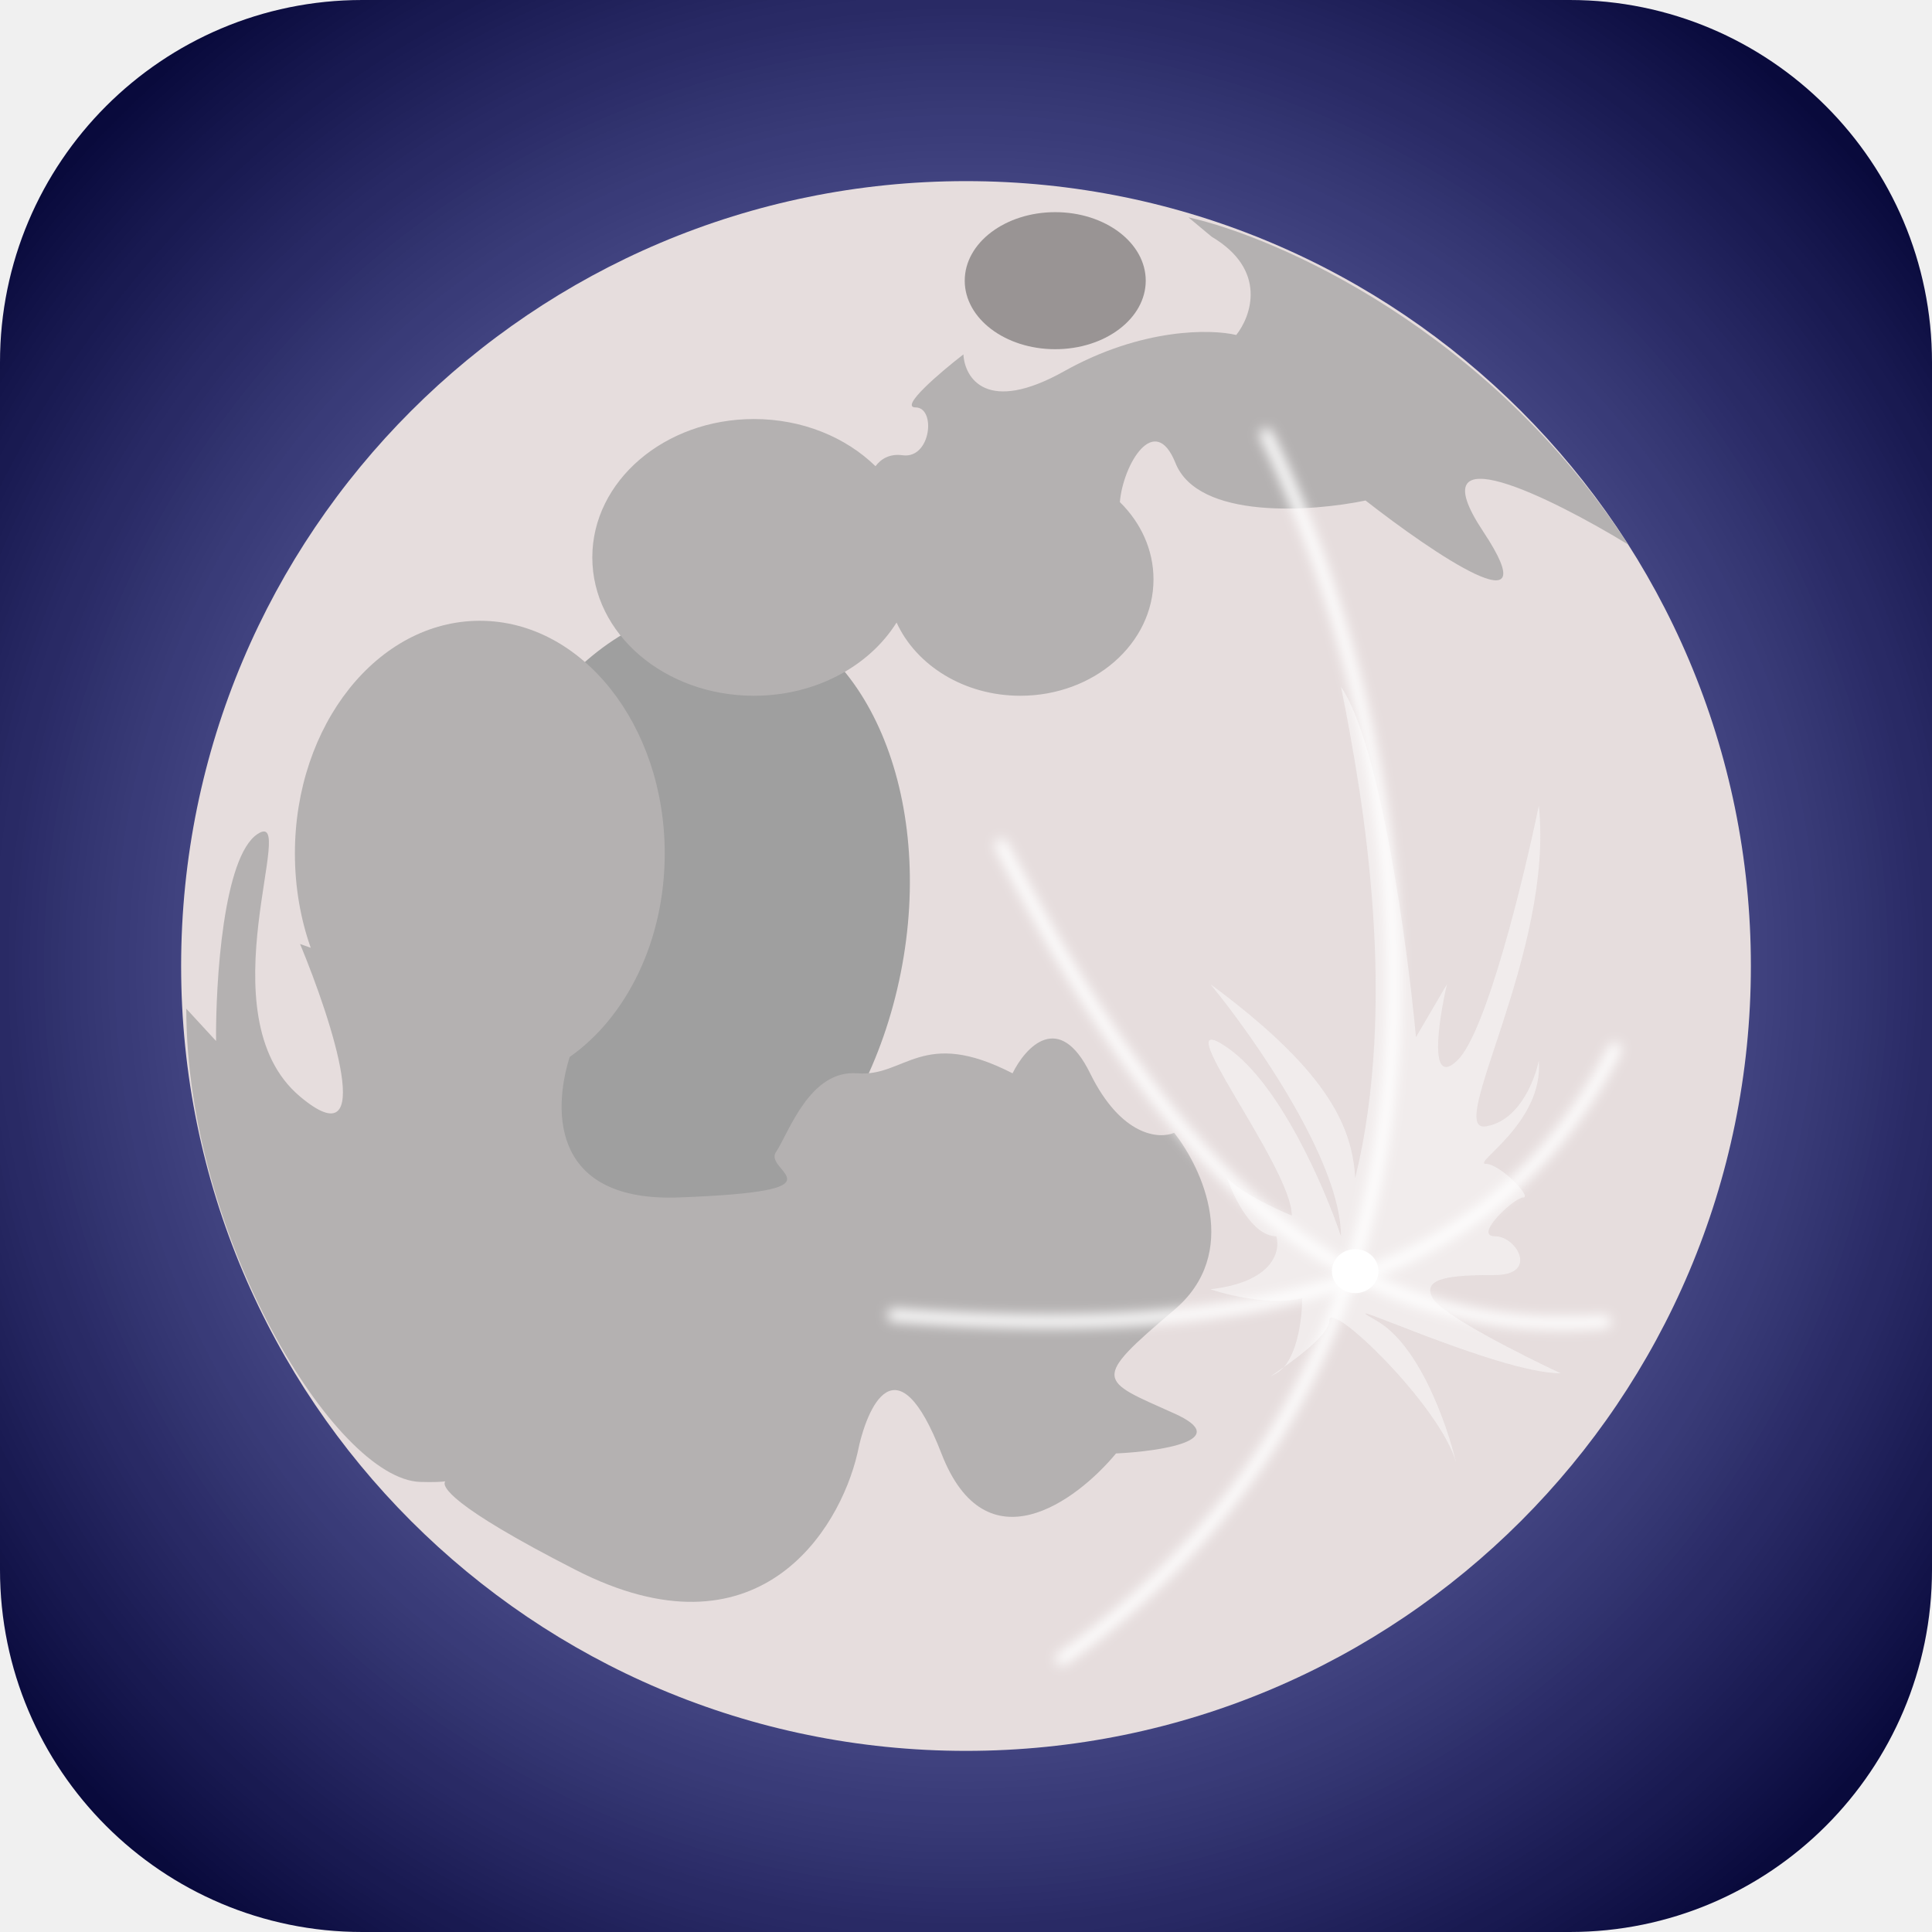
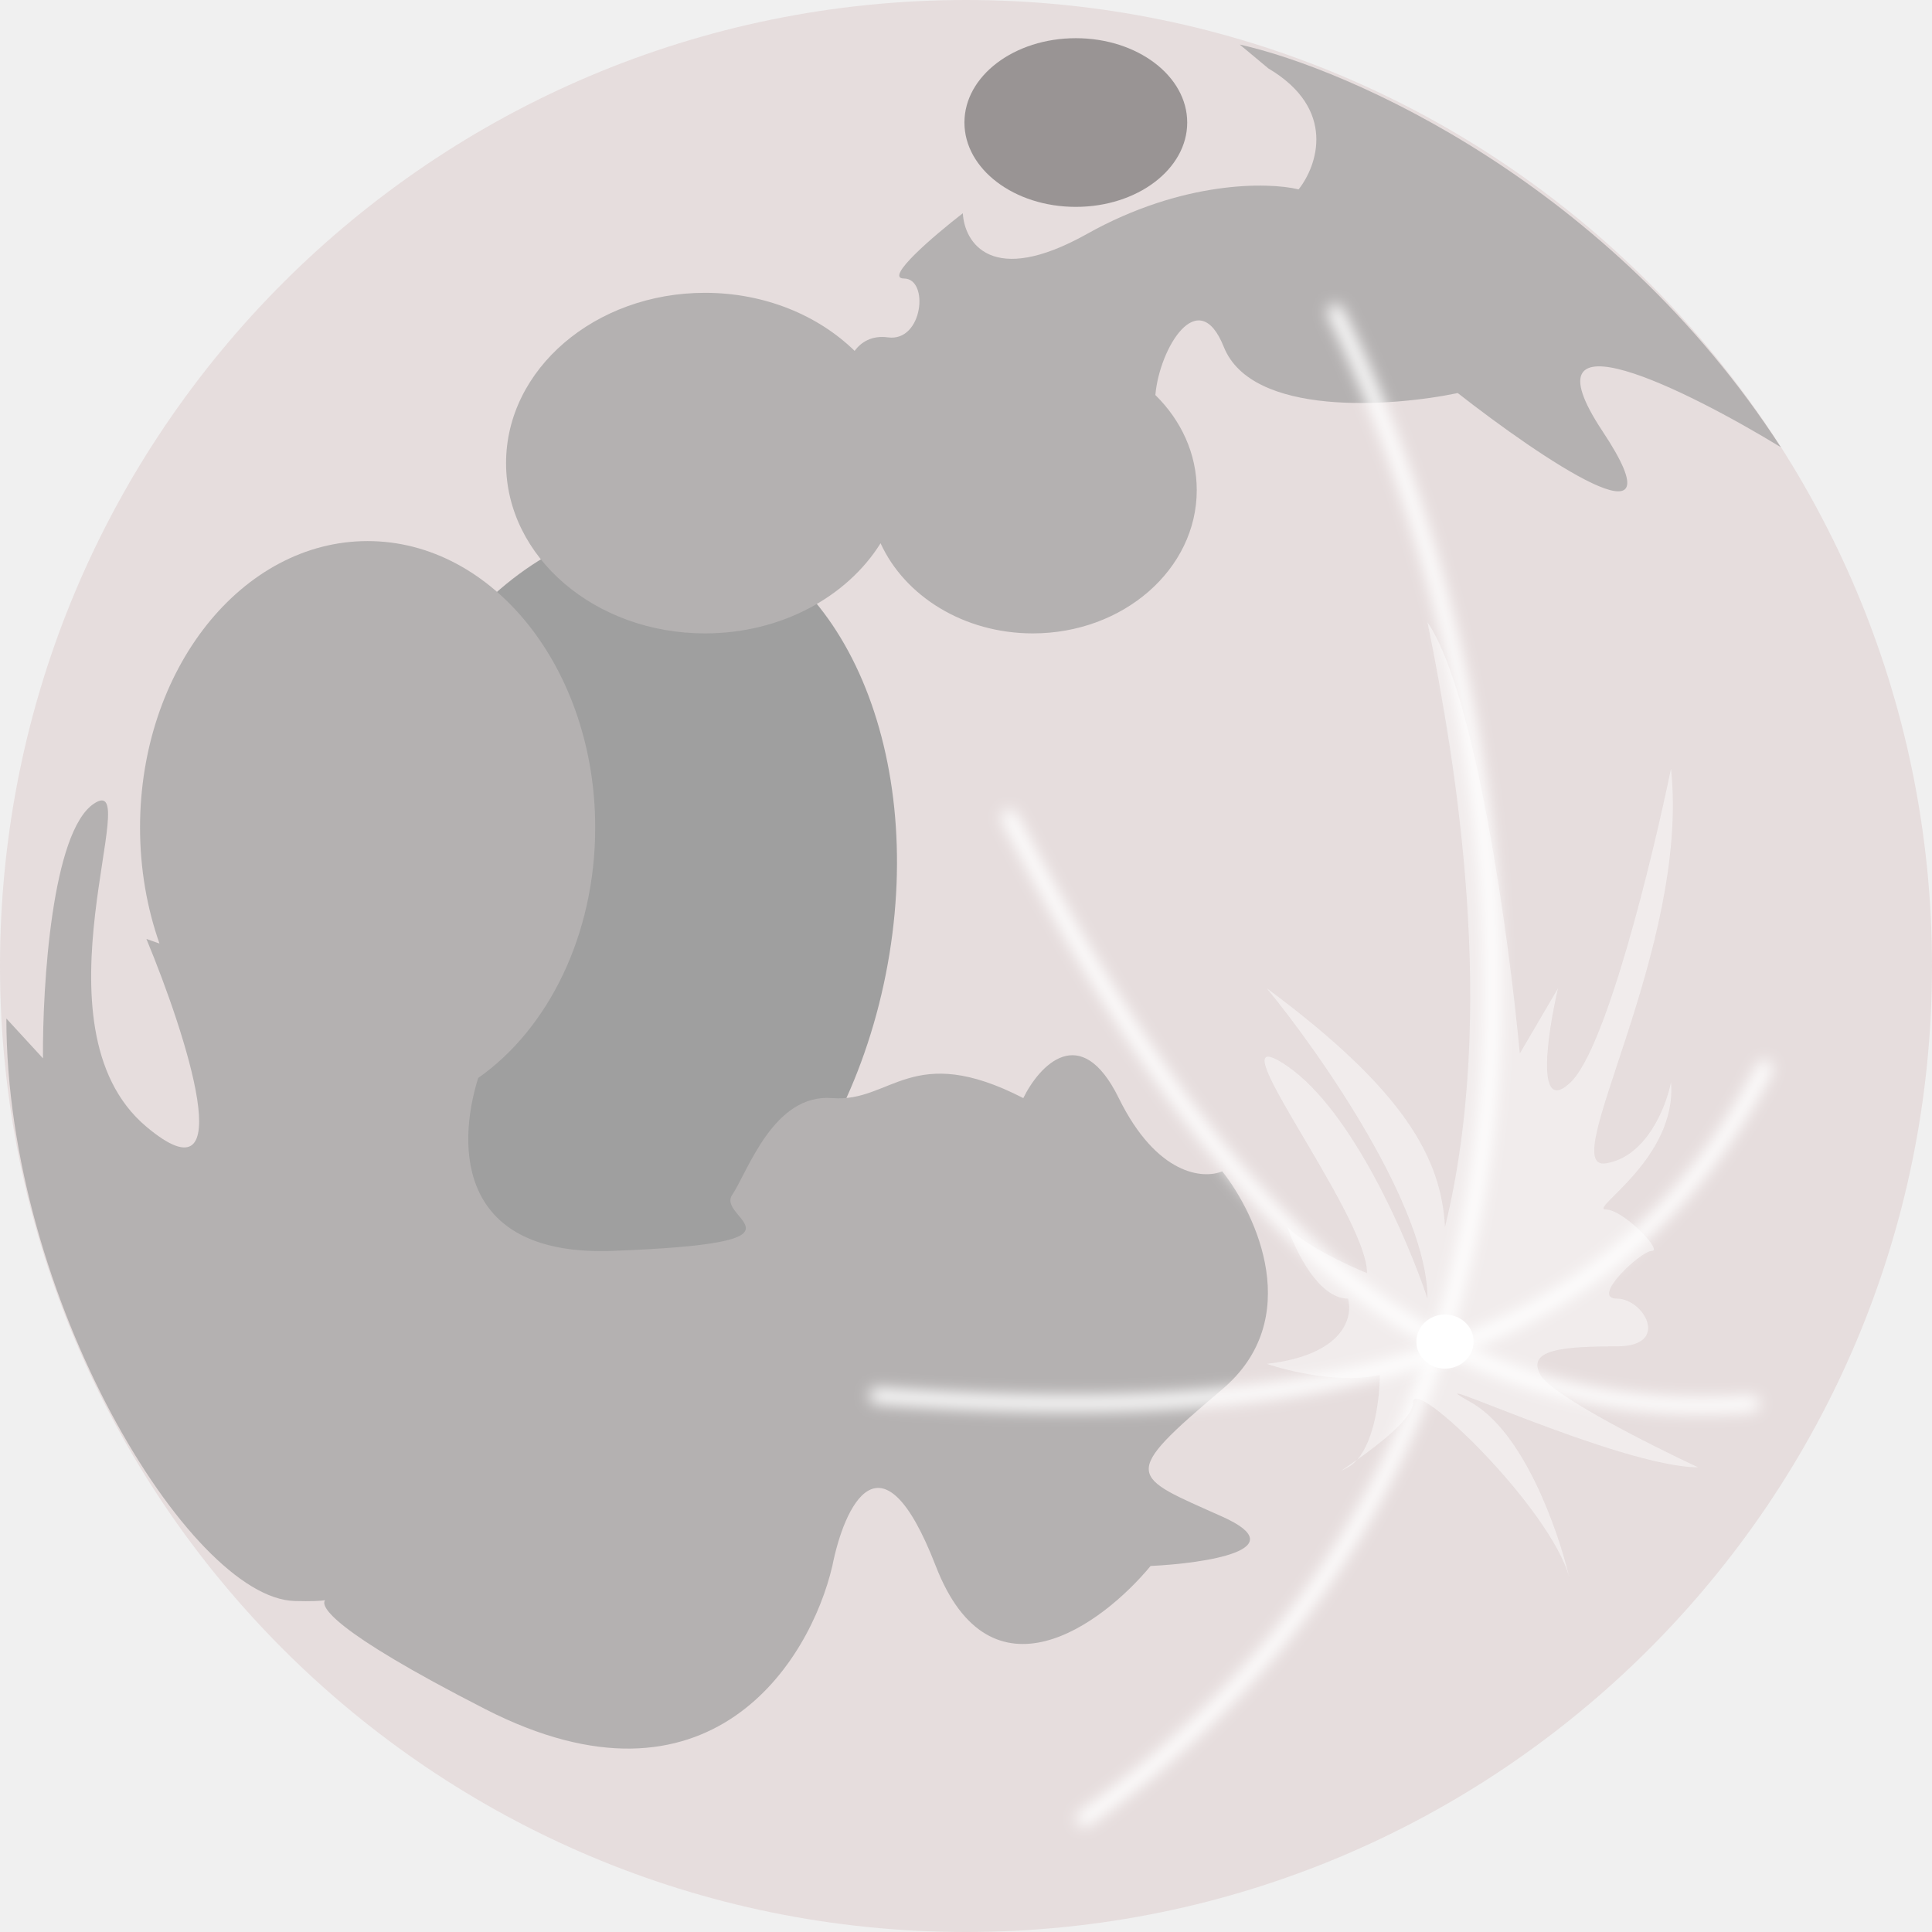
<svg xmlns="http://www.w3.org/2000/svg" width="64" height="64" viewBox="0 0 64 64" fill="none">
-   <g clip-path="url(#clip0_107_256)">
-     <rect width="64" height="64" rx="12" fill="url(#paint0_radial_107_256)" />
-     <g clip-path="url(#clip1_107_256)">
-       <circle cx="32" cy="32" r="26" fill="#E6DDDD" />
-       <path d="M44.893 39.025C46.298 33.268 45.207 26.632 44.422 22.748C45.724 24.667 46.62 31.286 46.906 34.356L47.934 32.6C47.648 33.828 47.317 36.052 48.277 35.127C49.236 34.202 50.475 29.116 50.975 26.689C51.489 31.529 47.848 37.526 49.219 37.312C50.316 37.14 50.847 35.784 50.975 35.127C51.147 37.183 48.748 38.554 49.219 38.554C49.69 38.554 50.761 39.667 50.461 39.667C50.161 39.667 48.791 40.952 49.519 40.952C50.247 40.952 50.975 42.237 49.519 42.237C48.062 42.237 47.077 42.323 47.463 43.008C47.771 43.557 50.418 44.893 51.703 45.493C49.605 45.493 43.736 42.709 45.578 43.736C46.994 44.527 47.917 47.121 48.24 48.463C48.255 48.516 48.267 48.569 48.277 48.62C48.266 48.569 48.253 48.517 48.24 48.463C47.722 46.573 44.036 43.029 44.036 43.736C44.036 44.173 43.099 44.885 42.531 45.286C42.456 45.371 42.373 45.442 42.28 45.493C41.936 45.682 42.151 45.554 42.531 45.286C43.009 44.74 43.137 43.589 43.137 43.008C42.109 43.248 40.681 42.908 40.095 42.709C42.186 42.469 42.423 41.438 42.28 40.952C41.492 40.952 40.867 39.667 40.652 39.025C41.098 39.505 42.266 40.053 42.794 40.267C42.794 38.639 38.468 33.199 40.652 34.699C42.4 35.898 43.893 39.367 44.422 40.952C44.422 38.485 41.538 34.356 40.095 32.6C43.796 35.341 44.793 37.169 44.893 39.025Z" fill="#FCFCFC" fill-opacity="0.5" />
-       <ellipse cx="34.956" cy="9.298" rx="2.998" ry="2.27" fill="#4C4C4C" fill-opacity="0.5" />
-       <ellipse cx="22.613" cy="30.788" rx="7.367" ry="10.794" transform="rotate(11.2529 22.6135 30.7884)" fill="#9F9F9F" />
-       <path d="M15.895 20.564C19.277 20.564 22.02 24.015 22.02 28.273C22.02 31.172 20.749 33.696 18.871 35.014C18.28 36.898 18.347 39.823 22.491 39.667C28.188 39.453 25.275 38.811 25.703 38.168C26.132 37.526 26.817 35.427 28.402 35.555C29.987 35.684 30.544 34.013 33.542 35.555C33.97 34.684 35.084 33.465 36.112 35.555C37.14 37.645 38.397 37.74 38.896 37.526C39.824 38.696 41.124 41.509 38.896 43.394C36.112 45.75 36.412 45.707 38.896 46.821C40.884 47.711 38.439 48.077 36.969 48.148C35.655 49.733 32.66 51.952 31.186 48.148C29.713 44.345 28.716 46.563 28.402 48.148C27.802 50.718 25.095 55.087 19.064 52.003C14.868 49.858 14.627 49.225 14.75 49.071C14.625 49.089 14.379 49.104 13.924 49.091C11.097 49.005 6.171 40.909 6.171 33.414L7.157 34.484C7.142 32.514 7.396 28.385 8.527 27.631C9.941 26.689 6.728 33.628 9.941 36.326C12.511 38.485 11.012 33.856 9.941 31.272L10.293 31.396C9.956 30.441 9.769 29.385 9.769 28.273C9.769 24.015 12.512 20.564 15.895 20.564Z" fill="#B4B1B1" />
-       <path d="M39.367 7.199C42.309 7.856 49.339 10.943 53.931 18.036C51.404 16.494 46.906 14.25 49.133 17.608C51.361 20.966 47.463 18.322 45.236 16.58C43.451 16.951 39.693 17.222 38.939 15.338C38.252 13.621 37.202 15.383 37.097 16.632C37.79 17.313 38.211 18.21 38.211 19.193C38.211 21.322 36.236 23.048 33.799 23.048C31.94 23.048 30.35 22.043 29.7 20.622C28.799 22.065 27.021 23.048 24.975 23.048C22.018 23.048 19.621 20.996 19.621 18.465C19.621 15.933 22.018 13.881 24.975 13.881C26.581 13.881 28.021 14.486 29.002 15.444C29.176 15.21 29.462 15.021 29.901 15.081C30.843 15.209 31.015 13.496 30.329 13.496C29.781 13.496 31.158 12.325 31.914 11.74C31.957 12.525 32.685 13.736 35.255 12.296C37.825 10.857 40.124 10.897 40.952 11.097C41.452 10.469 41.989 8.938 40.138 7.842L39.367 7.199Z" fill="#B4B1B1" />
-       <g filter="url(#filter0_f_107_256)">
-         <path d="M41.938 14.396C46.307 23.233 51.07 43.719 35.17 54.959" stroke="white" stroke-width="0.406" stroke-linecap="round" />
-       </g>
-       <g filter="url(#filter1_f_107_256)">
-         <path d="M53.503 34.741C49.562 42.366 42.195 44.507 29.602 43.565" stroke="white" stroke-width="0.406" stroke-linecap="round" />
-       </g>
-       <g filter="url(#filter2_f_107_256)">
-         <path d="M53.16 43.781C44.599 44.397 38.929 39.229 33.163 27.994" stroke="white" stroke-width="0.406" stroke-linecap="round" />
-       </g>
-       <ellipse cx="44.893" cy="42.108" rx="0.771" ry="0.728" fill="white" />
+   <g clip-path="url(#clip0_89_3211)">
+     <circle cx="32" cy="32" r="32" fill="#E6DDDD" />
+     <path d="M47.868 40.646C49.597 33.56 48.255 25.393 47.288 20.613C48.891 22.975 49.995 31.121 50.346 34.899L51.611 32.738C51.26 34.249 50.852 36.987 52.033 35.848C53.214 34.71 54.739 28.45 55.354 25.463C55.987 31.42 51.506 38.801 53.193 38.537C54.542 38.326 55.196 36.657 55.354 35.848C55.565 38.379 52.613 40.066 53.193 40.066C53.773 40.066 55.091 41.437 54.722 41.437C54.352 41.437 52.666 43.018 53.562 43.018C54.458 43.018 55.354 44.6 53.562 44.6C51.769 44.6 50.557 44.705 51.031 45.548C51.411 46.223 54.669 47.868 56.25 48.606C53.667 48.606 46.445 45.179 48.712 46.445C50.455 47.417 51.59 50.61 51.988 52.261C52.006 52.328 52.021 52.392 52.033 52.455C52.019 52.393 52.004 52.328 51.988 52.261C51.35 49.936 46.814 45.573 46.814 46.445C46.814 46.981 45.66 47.859 44.962 48.351C44.869 48.456 44.767 48.543 44.652 48.606C44.23 48.839 44.493 48.681 44.962 48.351C45.549 47.68 45.707 46.263 45.707 45.548C44.441 45.844 42.684 45.425 41.964 45.179C44.536 44.884 44.828 43.615 44.652 43.018C43.682 43.018 42.913 41.437 42.649 40.646C43.197 41.236 44.635 41.911 45.285 42.175C45.285 40.171 39.961 33.476 42.649 35.321C44.8 36.797 46.638 41.068 47.288 43.018C47.288 39.981 43.739 34.899 41.964 32.738C46.519 36.112 47.745 38.361 47.868 40.646Z" fill="#FCFCFC" fill-opacity="0.5" />
+     <ellipse cx="35.638" cy="4.059" rx="3.69" ry="2.794" fill="#4C4C4C" fill-opacity="0.5" />
+     <ellipse cx="20.448" cy="30.509" rx="9.068" ry="13.285" transform="rotate(11.2529 20.4478 30.509)" fill="#9F9F9F" />
+     <path d="M12.178 17.924C16.341 17.924 19.717 22.173 19.717 27.413C19.717 30.981 18.153 34.088 15.841 35.709C15.114 38.028 15.196 41.628 20.297 41.437C27.308 41.173 23.723 40.382 24.25 39.591C24.777 38.801 25.621 36.217 27.572 36.376C29.522 36.534 30.207 34.478 33.898 36.376C34.425 35.304 35.796 33.803 37.061 36.376C38.326 38.948 39.873 39.064 40.488 38.801C41.63 40.242 43.229 43.703 40.488 46.023C37.061 48.922 37.43 48.87 40.488 50.24C42.934 51.337 39.925 51.787 38.115 51.875C36.499 53.825 32.812 56.556 30.998 51.875C29.185 47.193 27.958 49.924 27.572 51.875C26.834 55.038 23.502 60.415 16.079 56.619C10.915 53.979 10.617 53.2 10.769 53.01C10.616 53.033 10.312 53.051 9.753 53.035C6.273 52.929 0.211 42.965 0.211 33.74L1.423 35.058C1.406 32.633 1.719 27.551 3.11 26.623C4.85 25.463 0.896 34.003 4.85 37.325C8.013 39.981 6.168 34.284 4.85 31.104L5.283 31.256C4.869 30.081 4.639 28.781 4.639 27.413C4.639 22.173 8.014 17.924 12.178 17.924Z" fill="#B4B1B1" />
+     <path d="M41.068 1.476C44.688 2.284 53.34 6.084 58.992 14.814C55.881 12.916 50.346 10.153 53.087 14.287C55.829 18.42 51.031 15.165 48.29 13.021C46.093 13.478 41.468 13.812 40.54 11.492C39.695 9.38 38.403 11.549 38.273 13.086C39.126 13.924 39.644 15.028 39.644 16.237C39.644 18.858 37.213 20.982 34.214 20.982C31.927 20.982 29.969 19.746 29.17 17.996C28.06 19.773 25.872 20.982 23.354 20.982C19.715 20.982 16.764 18.456 16.764 15.341C16.764 12.226 19.715 9.7 23.354 9.7C25.33 9.7 27.102 10.444 28.31 11.623C28.524 11.336 28.876 11.102 29.417 11.176C30.577 11.334 30.788 9.226 29.944 9.226C29.269 9.226 30.963 7.785 31.895 7.064C31.947 8.031 32.843 9.521 36.007 7.75C39.17 5.978 41.999 6.027 43.018 6.273C43.633 5.5 44.294 3.616 42.017 2.267L41.068 1.476Z" fill="#B4B1B1" />
+     <g filter="url(#filter0_f_89_3211)">
+       <path d="M44.231 10.333C49.608 21.21 55.47 46.424 35.901 60.257" stroke-width="0.5" stroke-linecap="round" stroke="white" />
    </g>
+     <g filter="url(#filter1_f_89_3211)">
+       <path d="M58.465 35.374C53.614 44.758 44.547 47.394 29.048 46.234" stroke-width="0.5" stroke-linecap="round" stroke="white" />
+     </g>
+     <g filter="url(#filter2_f_89_3211)">
+       <path d="M58.043 46.5C47.507 47.258 40.528 40.897 33.431 27.069" stroke-width="0.5" stroke-linecap="round" stroke="white" />
+     </g>
+     <ellipse cx="47.868" cy="44.441" rx="0.949" ry="0.896" fill="white" />
  </g>
  <defs>
-     <filter id="filter0_f_107_256" x="34.56" y="13.786" width="12.222" height="41.782" filterUnits="userSpaceOnUse" color-interpolation-filters="sRGB">
+     <filter id="filter0_f_89_3211" x="35.151" y="9.583" width="15.043" height="51.424" filterUnits="userSpaceOnUse" color-interpolation-filters="sRGB">
      <feFlood flood-opacity="0" result="BackgroundImageFix" />
      <feBlend mode="normal" in="SourceGraphic" in2="BackgroundImageFix" result="shape" />
-       <feGaussianBlur stdDeviation="0.203" result="effect1_foregroundBlur_107_256" />
+       <feGaussianBlur stdDeviation="0.25" result="effect1_foregroundBlur_89_3211" />
    </filter>
-     <filter id="filter1_f_107_256" x="28.992" y="34.132" width="25.12" height="10.251" filterUnits="userSpaceOnUse" color-interpolation-filters="sRGB">
+     <filter id="filter1_f_89_3211" x="28.298" y="34.624" width="30.917" height="12.616" filterUnits="userSpaceOnUse" color-interpolation-filters="sRGB">
      <feFlood flood-opacity="0" result="BackgroundImageFix" />
      <feBlend mode="normal" in="SourceGraphic" in2="BackgroundImageFix" result="shape" />
-       <feGaussianBlur stdDeviation="0.203" result="effect1_foregroundBlur_107_256" />
+       <feGaussianBlur stdDeviation="0.25" result="effect1_foregroundBlur_89_3211" />
    </filter>
-     <filter id="filter2_f_107_256" x="32.553" y="27.385" width="21.216" height="17.055" filterUnits="userSpaceOnUse" color-interpolation-filters="sRGB">
+     <filter id="filter2_f_89_3211" x="32.681" y="26.319" width="26.112" height="20.991" filterUnits="userSpaceOnUse" color-interpolation-filters="sRGB">
      <feFlood flood-opacity="0" result="BackgroundImageFix" />
      <feBlend mode="normal" in="SourceGraphic" in2="BackgroundImageFix" result="shape" />
-       <feGaussianBlur stdDeviation="0.203" result="effect1_foregroundBlur_107_256" />
+       <feGaussianBlur stdDeviation="0.25" result="effect1_foregroundBlur_89_3211" />
    </filter>
-     <radialGradient id="paint0_radial_107_256" cx="0" cy="0" r="1" gradientUnits="userSpaceOnUse" gradientTransform="translate(32 32) rotate(90) scale(41.5)">
-       <stop stop-color="#030697" stop-opacity="0.3" />
-       <stop offset="1" stop-color="#010231" />
-     </radialGradient>
-     <clipPath id="clip0_107_256">
+     <clipPath id="clip0_89_3211">
      <rect width="64" height="64" fill="white" />
-     </clipPath>
-     <clipPath id="clip1_107_256">
-       <rect width="52" height="52" fill="white" transform="translate(6 6)" />
    </clipPath>
  </defs>
</svg>
